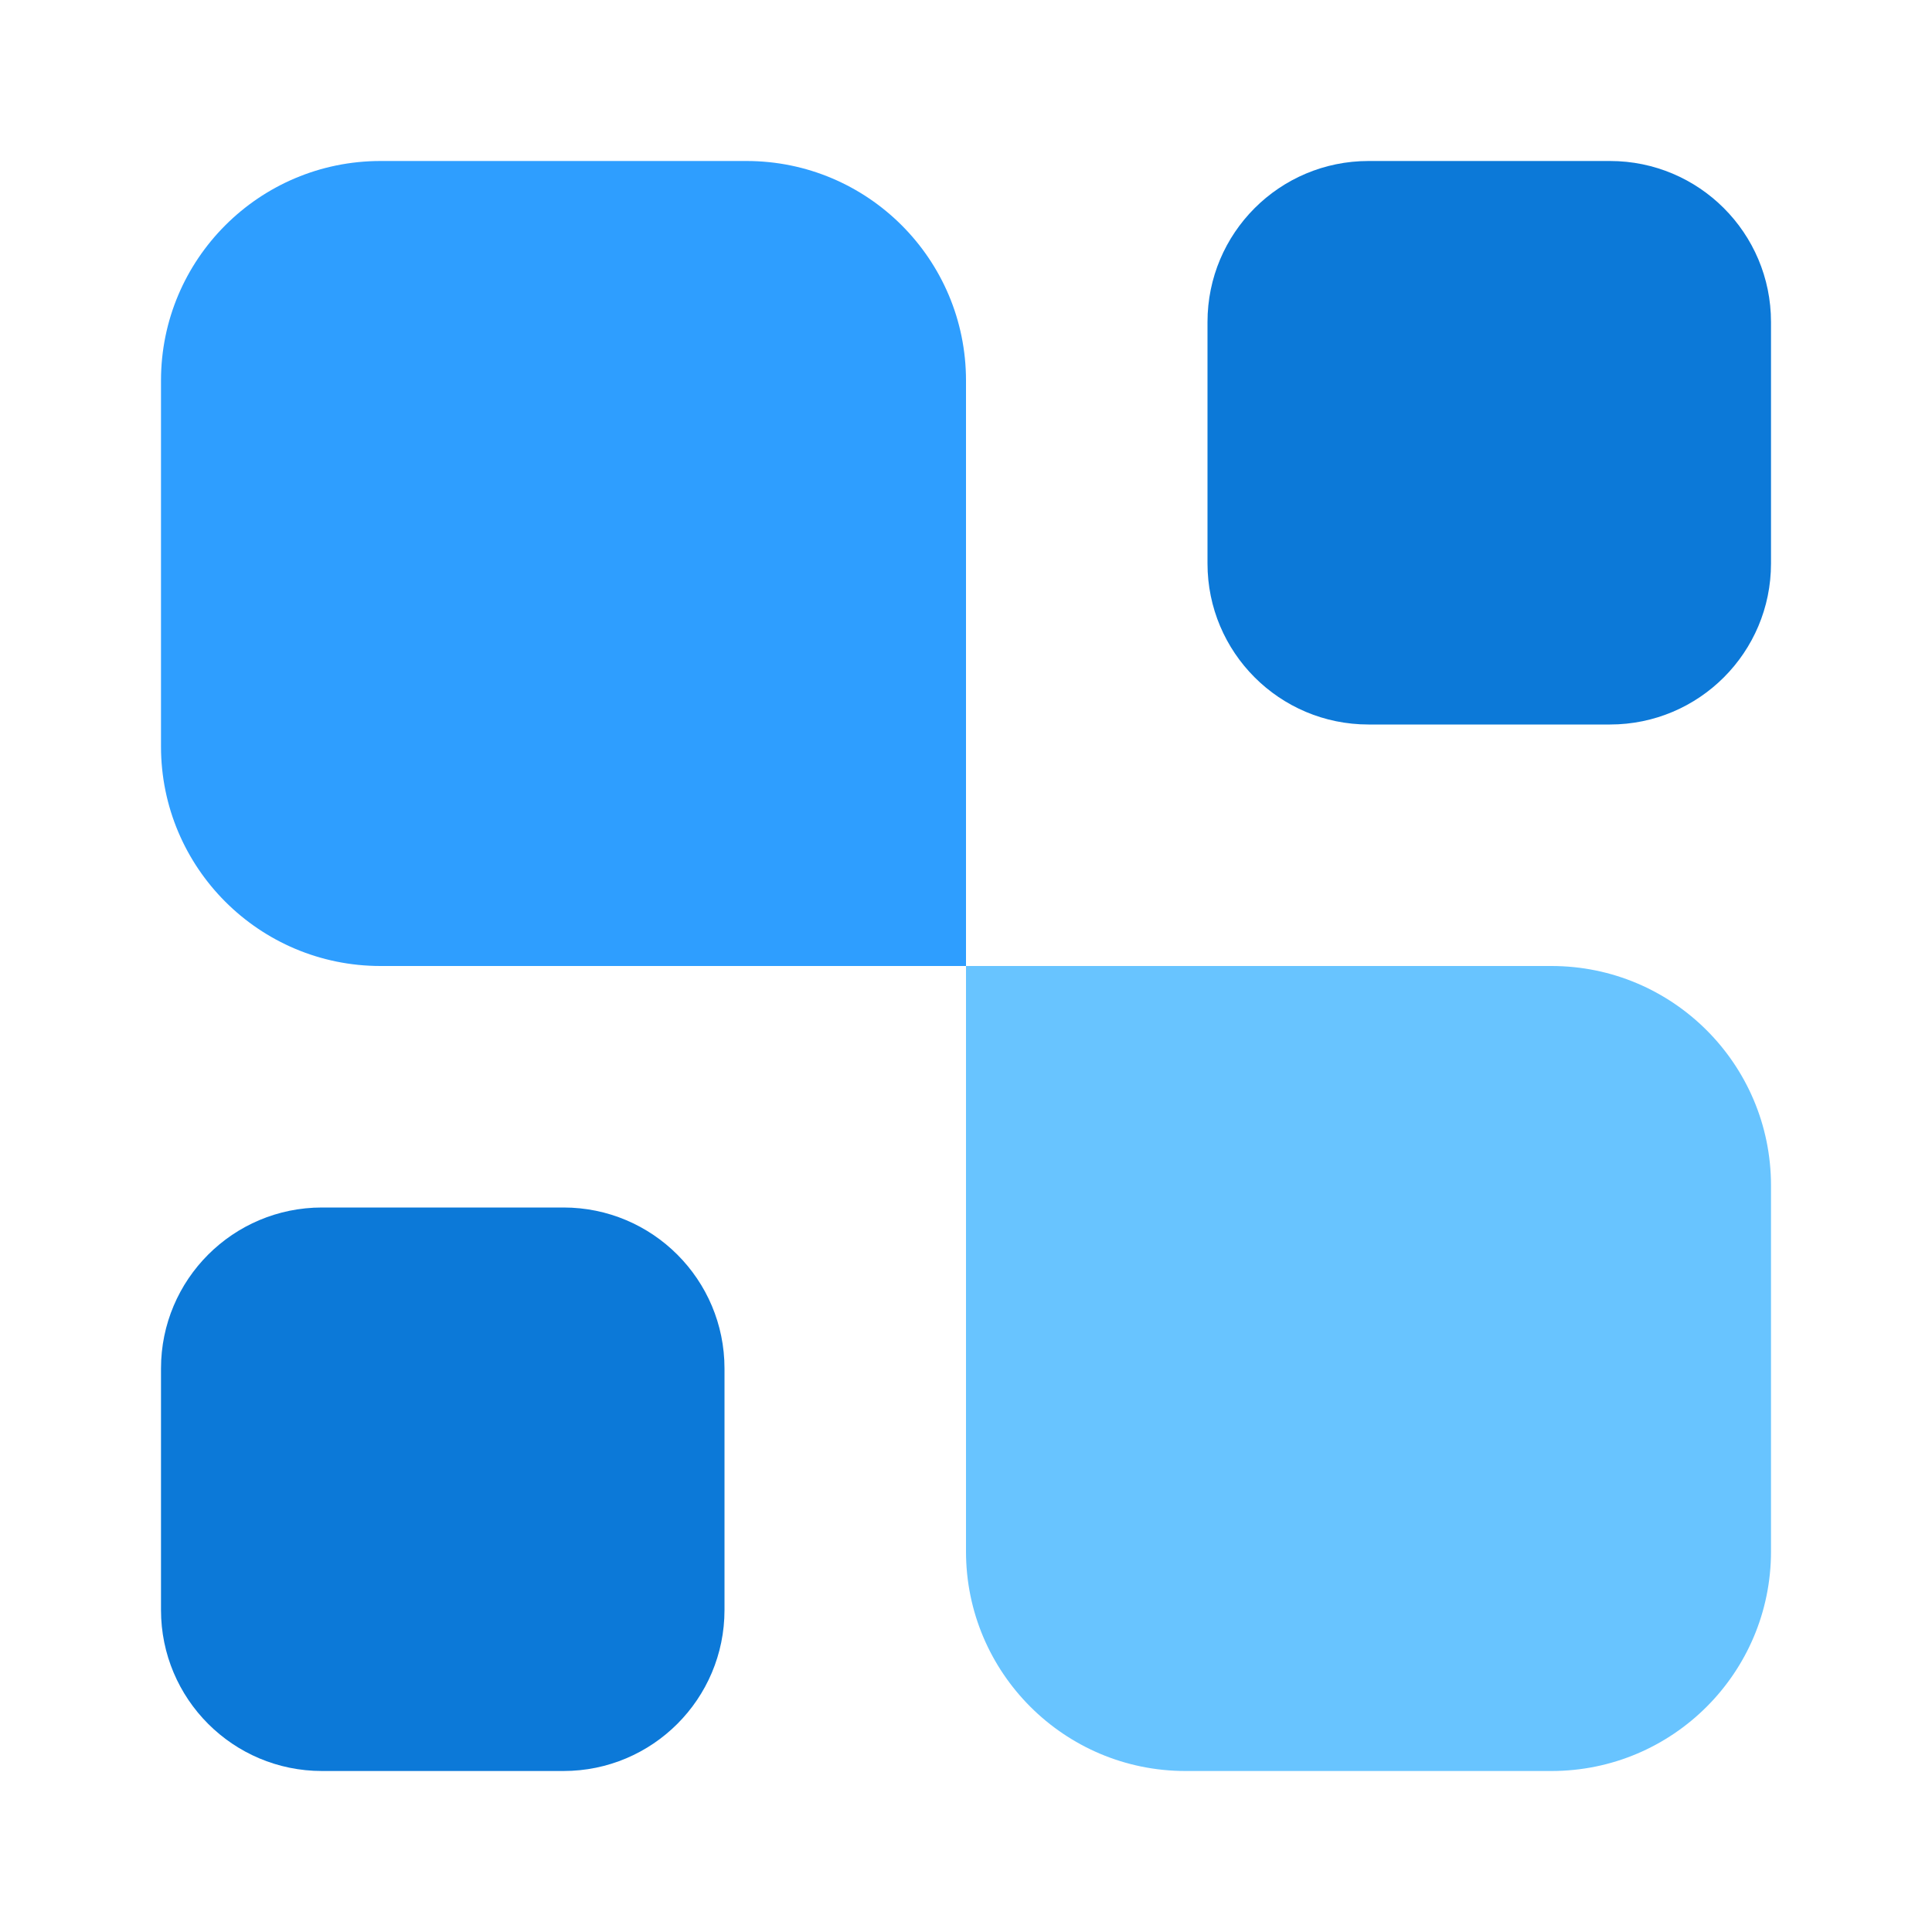
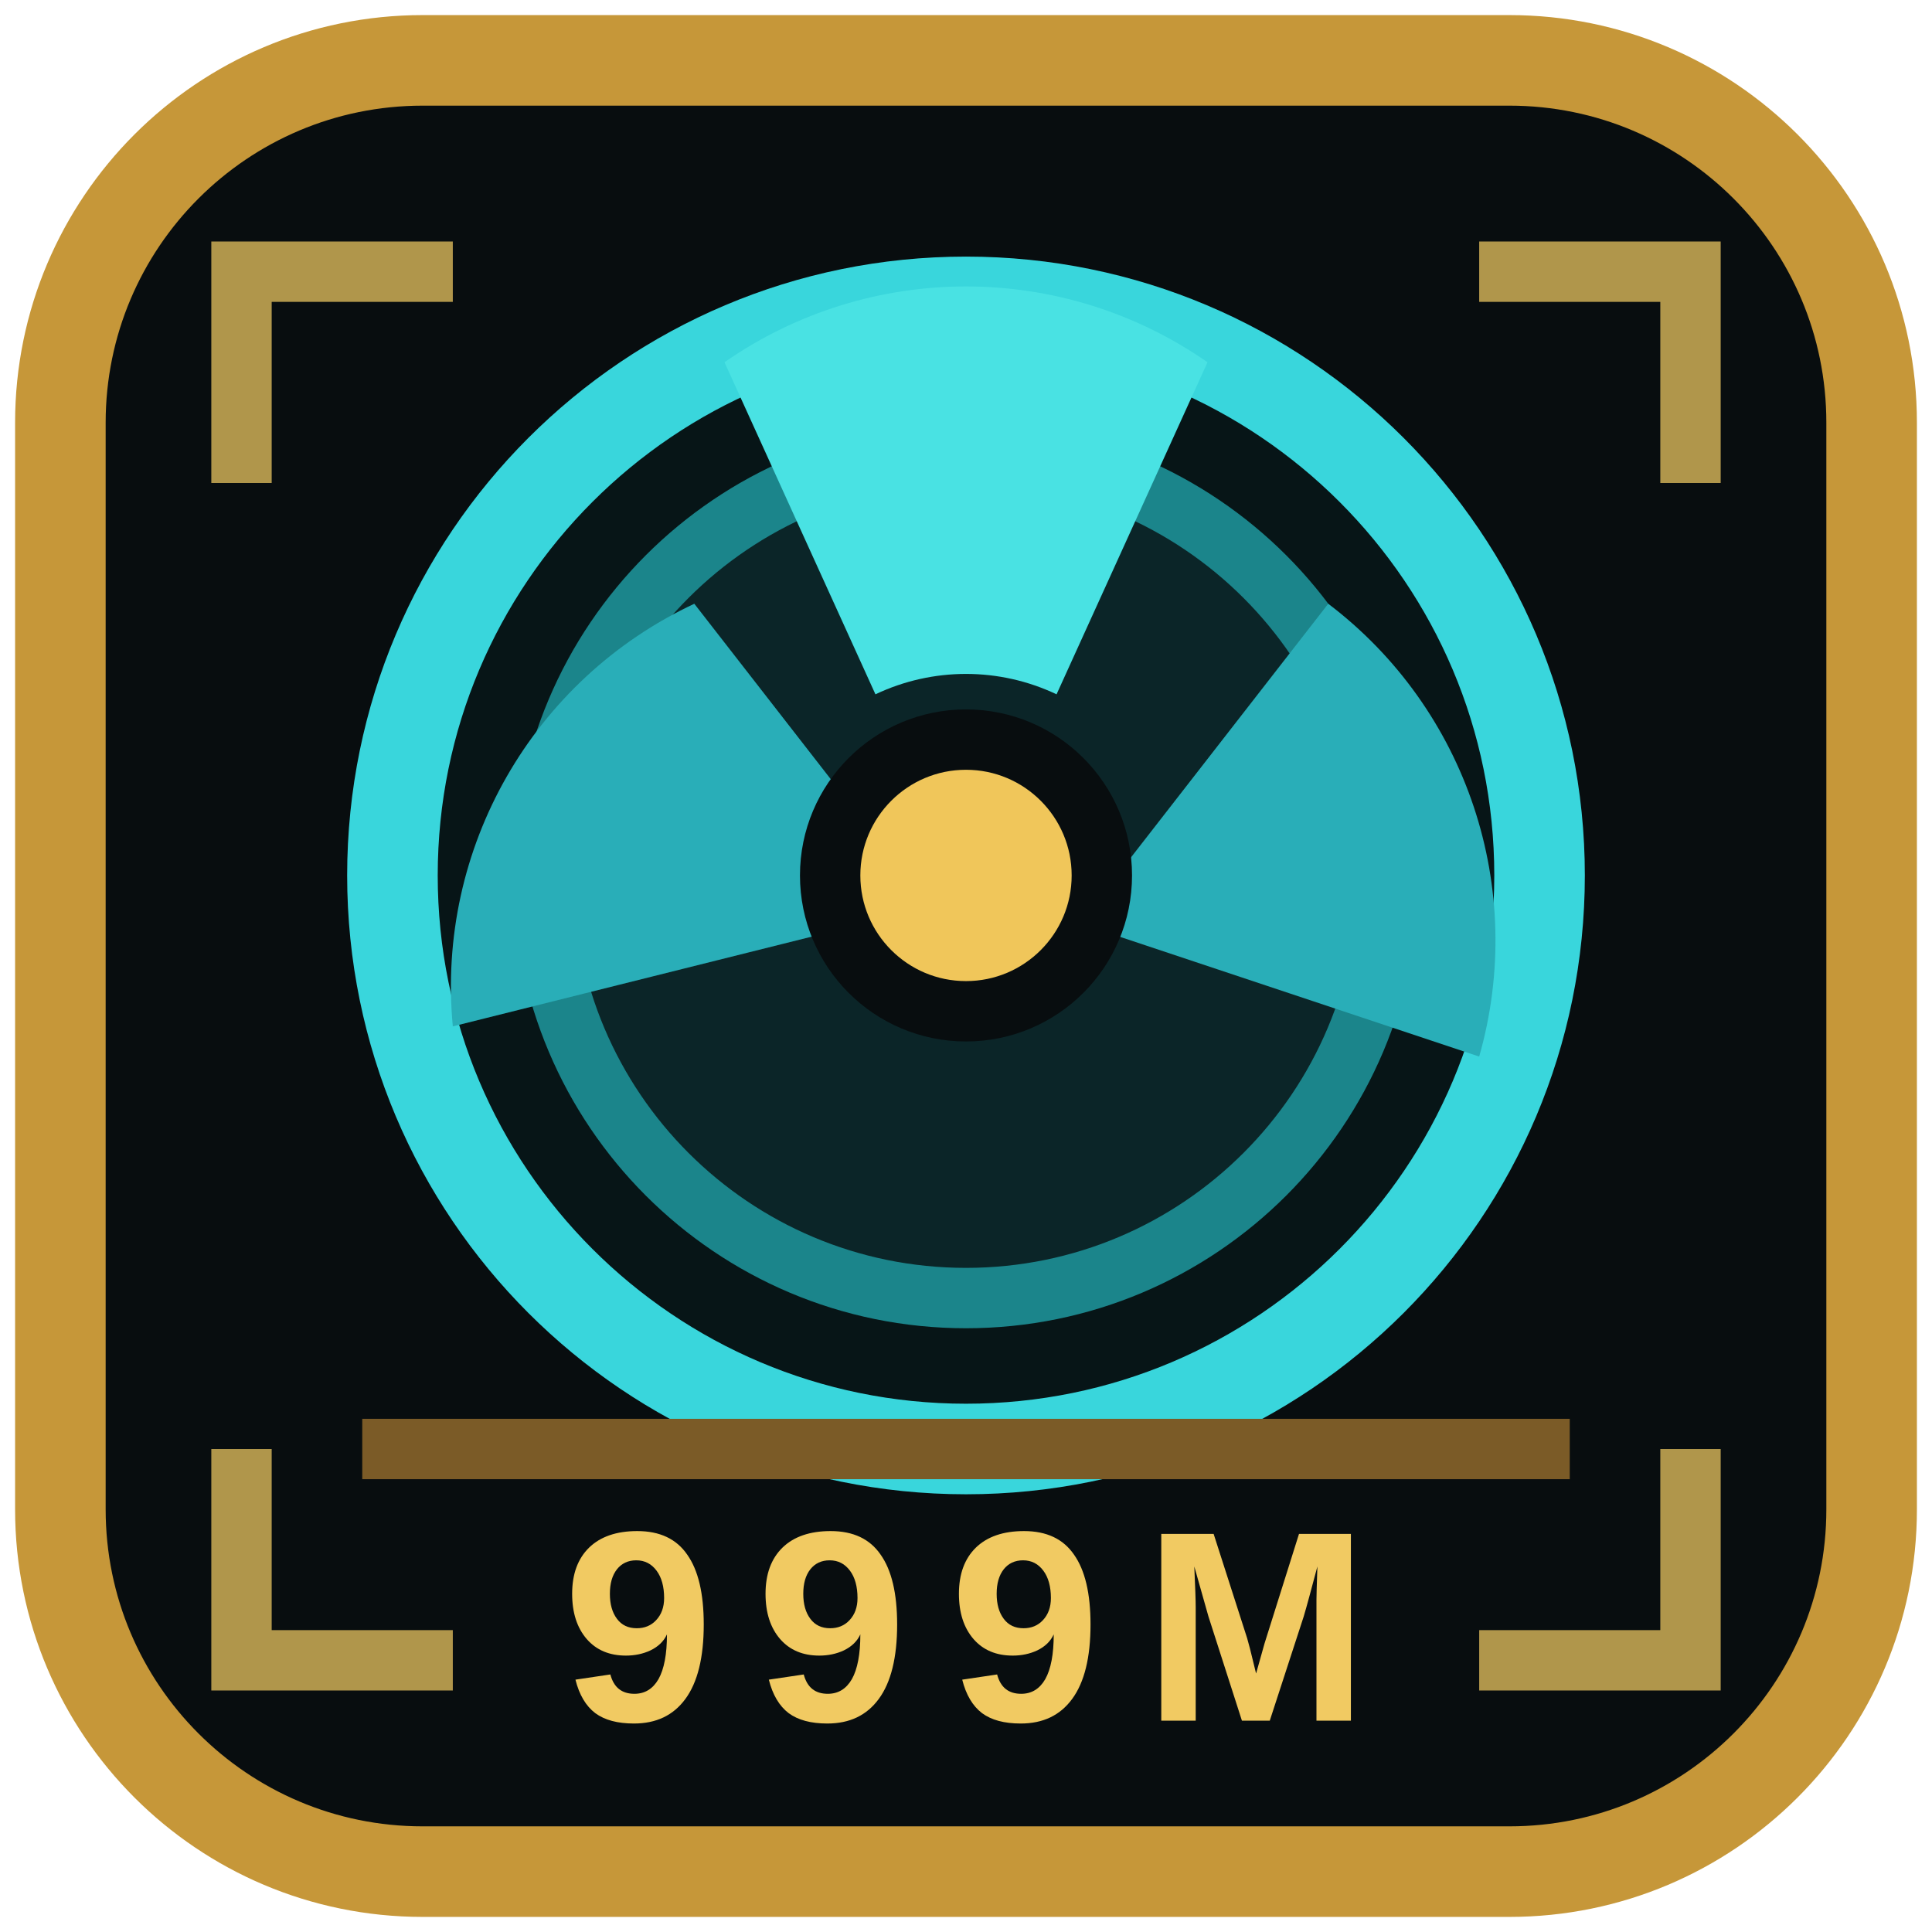
- <svg xmlns="http://www.w3.org/2000/svg" width="24" height="24" viewBox="0 0 24 24" fill="none">
-   <path d="M22 19.273C22 20.779 20.779 22 19.273 22H14.727C13.221 22 12 20.779 12 19.273V12H19.273C20.779 12 22 13.221 22 14.727V19.273Z" fill="#68C4FF" />
-   <path d="M20 2C21.105 2 22 2.895 22 4V7C22 8.105 21.105 9 20 9H17C15.895 9 15 8.105 15 7V4C15 2.895 15.895 2 17 2H20Z" fill="#0C79D8" />
-   <path d="M7 15C8.105 15 9 15.895 9 17V20C9 21.105 8.105 22 7 22H4C2.895 22 2 21.105 2 20V17C2 15.895 2.895 15 4 15H7Z" fill="#0C79D8" />
-   <path d="M12 12H4.727C3.221 12 2 10.779 2 9.273V4.727C2 3.221 3.221 2 4.727 2H9.273C10.779 2 12 3.221 12 4.727V12Z" fill="#2E9EFF" />
+ <svg xmlns="http://www.w3.org/2000/svg" viewBox="0 0 64 64" role="img" aria-label="서울 지하 999M">
+   <rect x="2" y="2" width="60" height="60" rx="12" fill="#080d0f" stroke="#c69739" stroke-width="3" />
+   <path d="M8 16V9h7M49 9h7v7M8 48v7h7M49 55h7v-7" fill="none" stroke="#f1ca62" stroke-width="2" opacity=".72" />
+   <circle cx="32" cy="29" r="19" fill="#071517" stroke="#39d6dc" stroke-width="3" />
+   <circle cx="32" cy="29" r="14" fill="#0b2528" stroke="#1b858b" stroke-width="2" />
+   <path d="M29 23 24 12a14 14 0 0 1 16 0l-5 11a7 7 0 0 0-6 0Z" fill="#49e2e3" />
+   <path d="m27 31-12 3a14 14 0 0 1 8-14l7 9a7 7 0 0 0-3 2Z" fill="#29aeb8" />
+   <path d="m37 29 7-9a14 14 0 0 1 5 15l-12-4a7 7 0 0 0 0-2Z" fill="#29aeb8" />
+   <circle cx="32" cy="29" r="4.5" fill="#f0c65a" stroke="#080d0f" stroke-width="2" />
+   <path d="M12 48h40" stroke="#7b5b27" stroke-width="2" />
+   <text x="32" y="57" fill="#f1ca62" font-family="Arial, sans-serif" font-size="9" font-weight="900" letter-spacing="1.4" text-anchor="middle">999M</text>
</svg>
